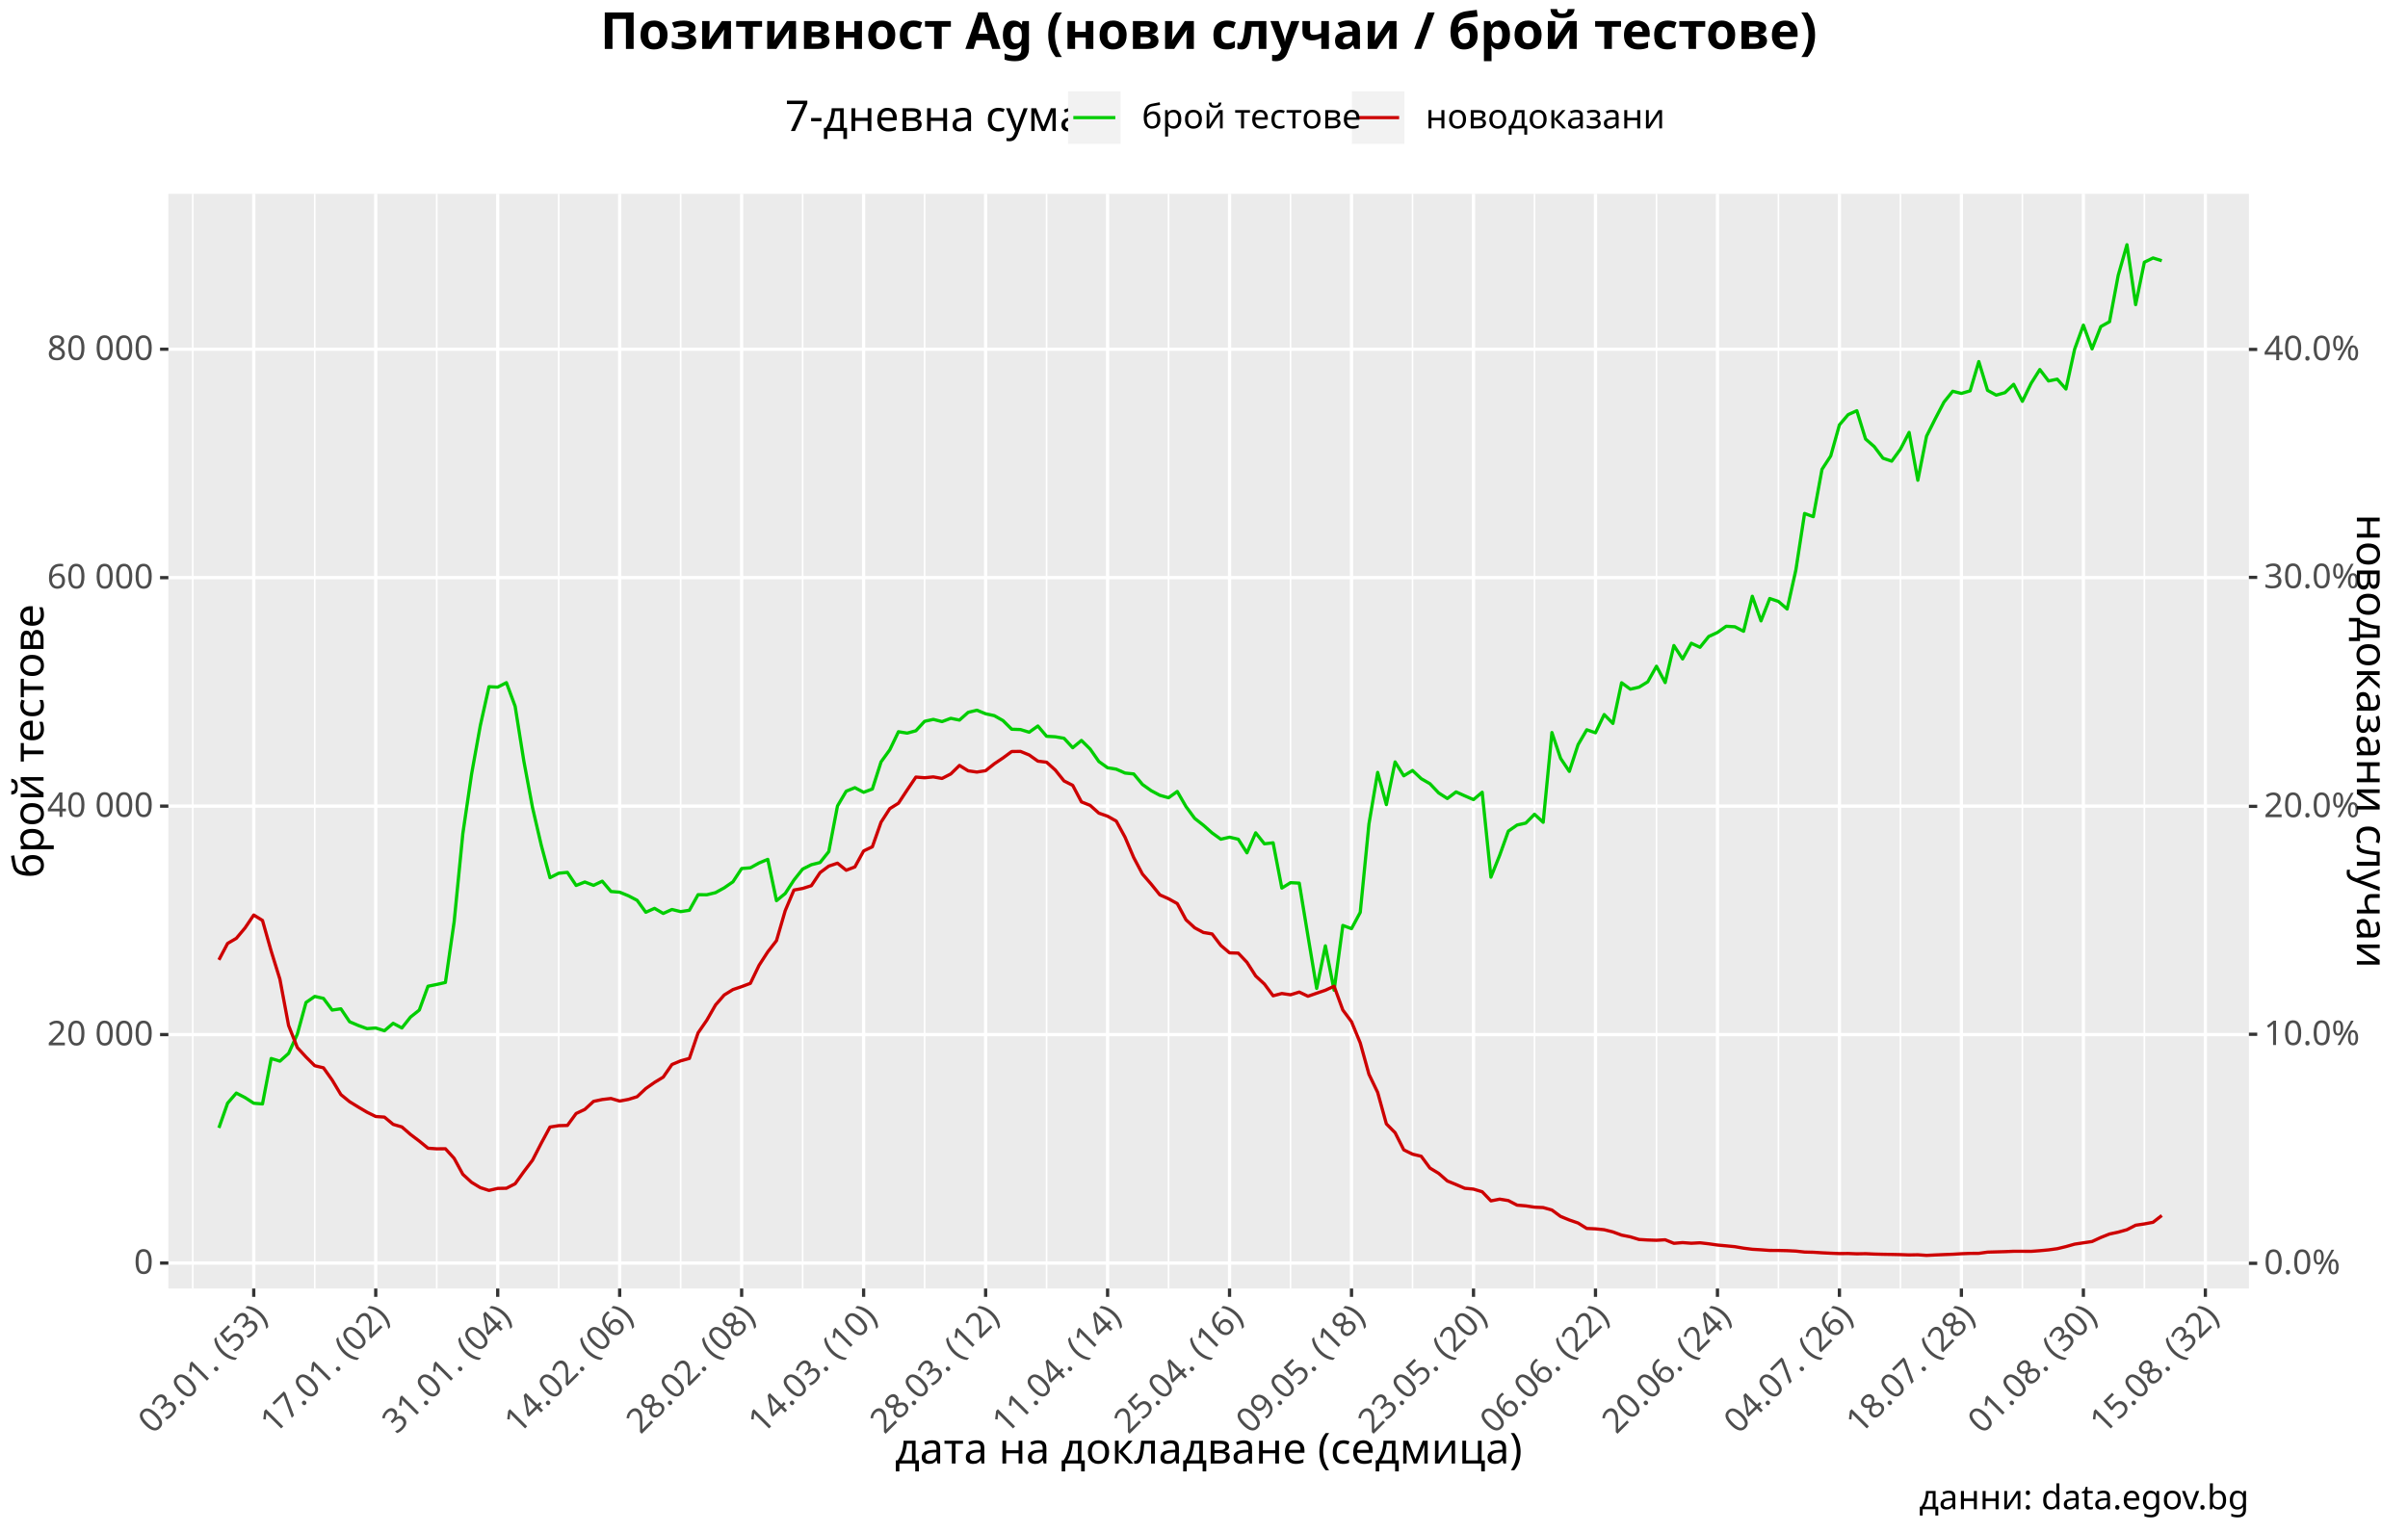
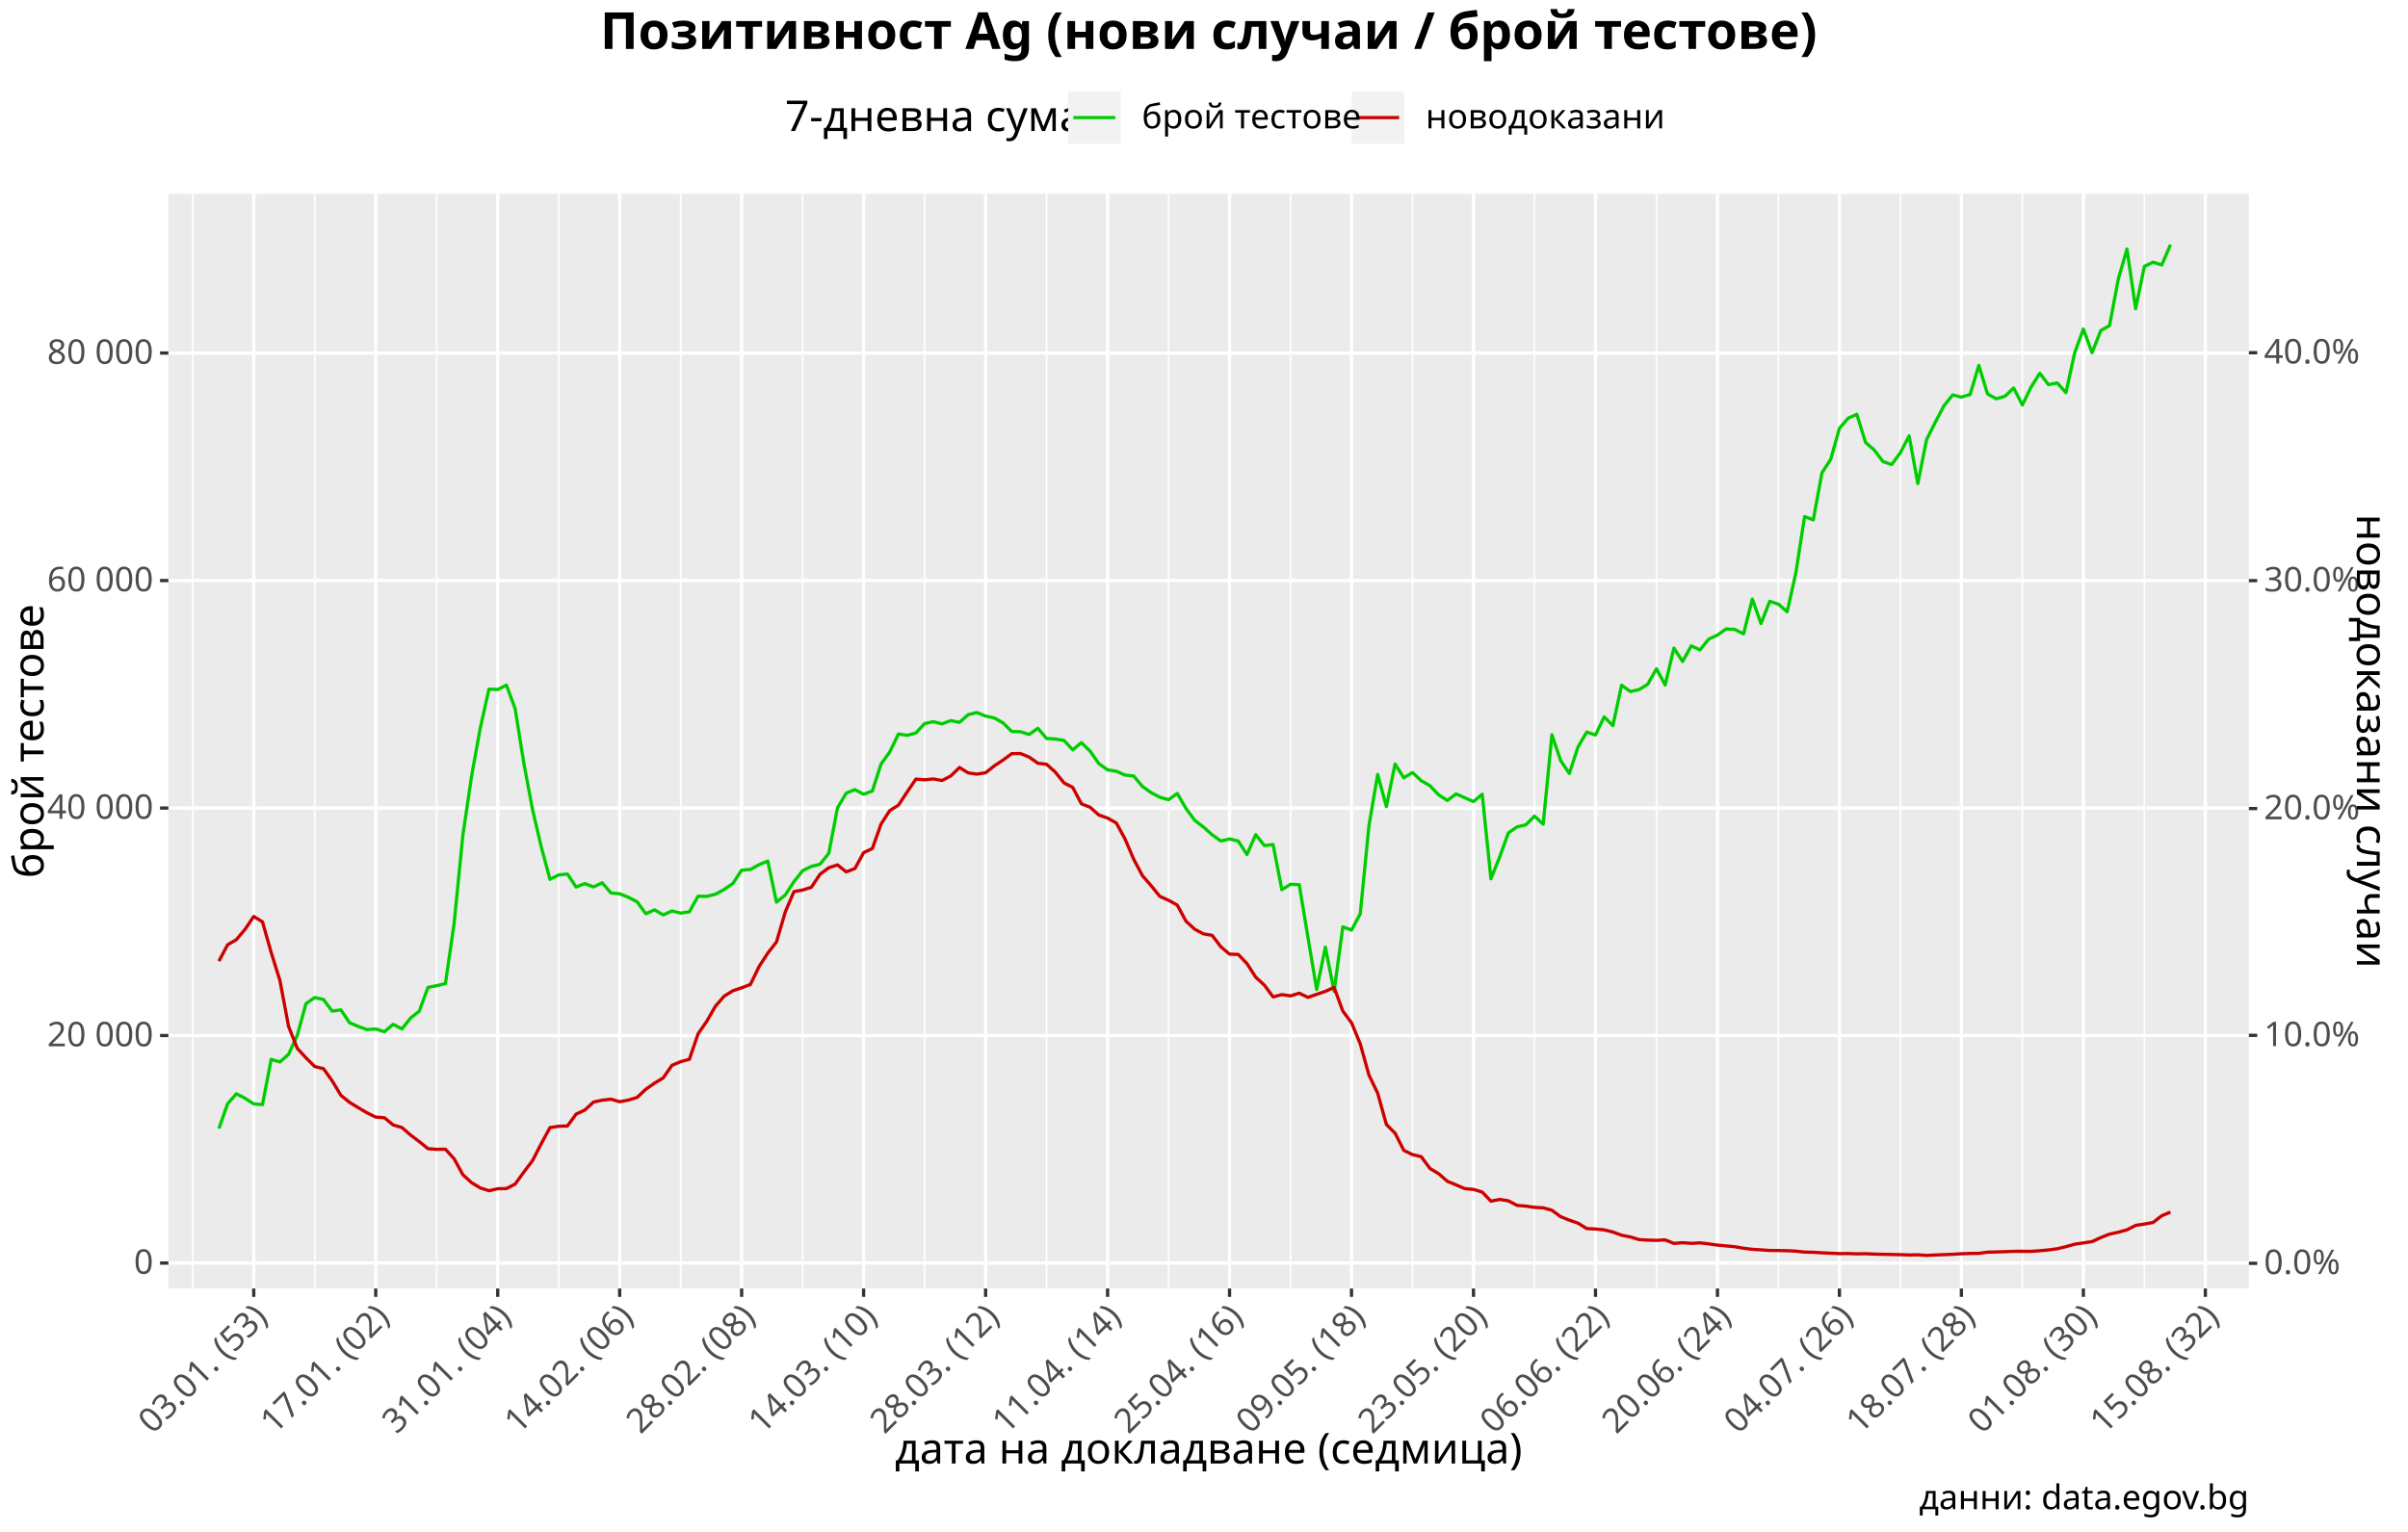
<svg xmlns="http://www.w3.org/2000/svg" class="svglite" viewBox="0 0 792.00 504.00">
  <defs>
    <style type="text/css">
    .svglite line, .svglite polyline, .svglite polygon, .svglite path, .svglite rect, .svglite circle {
      fill: none;
      stroke: #000000;
      stroke-linecap: round;
      stroke-linejoin: round;
      stroke-miterlimit: 10.00;
    }
  </style>
  </defs>
  <rect width="100%" height="100%" style="stroke: none; fill: #FFFFFF;" />
  <defs>
    <clipPath id="cpMC4wMHw3OTIuMDB8MC4wMHw1MDQuMDA=">
      <rect x="0.00" y="0.00" width="792.00" height="504.00" />
    </clipPath>
  </defs>
  <g clip-path="url(#cpMC4wMHw3OTIuMDB8MC4wMHw1MDQuMDA=)">
    <rect x="-0" y="-0" width="792.00" height="504.00" style="stroke-width: 1.07; stroke: #FFFFFF; fill: #FFFFFF;" />
  </g>
  <defs>
    <clipPath id="cpNTUuMzh8NzM5LjY3fDYzLjc3fDQyMy45Mg==">
      <rect x="55.38" y="63.77" width="684.30" height="360.15" />
    </clipPath>
  </defs>
  <g clip-path="url(#cpNTUuMzh8NzM5LjY3fDYzLjc3fDQyMy45Mg==)">
    <rect x="55.38" y="63.77" width="684.30" height="360.15" style="stroke-width: 1.07; stroke: none; fill: #EBEBEB;" />
    <polyline points="63.40,423.92 63.40,63.77 " style="stroke-width: 0.53; stroke: #FFFFFF; stroke-linecap: butt;" />
    <polyline points="103.52,423.92 103.52,63.77 " style="stroke-width: 0.53; stroke: #FFFFFF; stroke-linecap: butt;" />
    <polyline points="143.64,423.92 143.64,63.77 " style="stroke-width: 0.53; stroke: #FFFFFF; stroke-linecap: butt;" />
    <polyline points="183.76,423.92 183.76,63.77 " style="stroke-width: 0.53; stroke: #FFFFFF; stroke-linecap: butt;" />
    <polyline points="223.87,423.92 223.87,63.77 " style="stroke-width: 0.53; stroke: #FFFFFF; stroke-linecap: butt;" />
    <polyline points="263.99,423.92 263.99,63.77 " style="stroke-width: 0.53; stroke: #FFFFFF; stroke-linecap: butt;" />
    <polyline points="304.11,423.92 304.11,63.77 " style="stroke-width: 0.53; stroke: #FFFFFF; stroke-linecap: butt;" />
    <polyline points="344.23,423.92 344.23,63.77 " style="stroke-width: 0.53; stroke: #FFFFFF; stroke-linecap: butt;" />
    <polyline points="384.34,423.92 384.34,63.77 " style="stroke-width: 0.53; stroke: #FFFFFF; stroke-linecap: butt;" />
    <polyline points="424.46,423.92 424.46,63.77 " style="stroke-width: 0.53; stroke: #FFFFFF; stroke-linecap: butt;" />
    <polyline points="464.58,423.92 464.58,63.77 " style="stroke-width: 0.53; stroke: #FFFFFF; stroke-linecap: butt;" />
    <polyline points="504.70,423.92 504.70,63.77 " style="stroke-width: 0.53; stroke: #FFFFFF; stroke-linecap: butt;" />
    <polyline points="544.82,423.92 544.82,63.77 " style="stroke-width: 0.53; stroke: #FFFFFF; stroke-linecap: butt;" />
    <polyline points="584.93,423.92 584.93,63.77 " style="stroke-width: 0.53; stroke: #FFFFFF; stroke-linecap: butt;" />
    <polyline points="625.05,423.92 625.05,63.77 " style="stroke-width: 0.53; stroke: #FFFFFF; stroke-linecap: butt;" />
    <polyline points="665.17,423.92 665.17,63.77 " style="stroke-width: 0.53; stroke: #FFFFFF; stroke-linecap: butt;" />
    <polyline points="705.29,423.92 705.29,63.77 " style="stroke-width: 0.53; stroke: #FFFFFF; stroke-linecap: butt;" />
    <polyline points="55.38,415.54 739.67,415.54 " style="stroke-width: 1.07; stroke: #FFFFFF; stroke-linecap: butt;" />
-     <polyline points="55.38,340.38 739.67,340.38 " style="stroke-width: 1.07; stroke: #FFFFFF; stroke-linecap: butt;" />
-     <polyline points="55.38,265.22 739.67,265.22 " style="stroke-width: 1.07; stroke: #FFFFFF; stroke-linecap: butt;" />
-     <polyline points="55.38,190.05 739.67,190.05 " style="stroke-width: 1.07; stroke: #FFFFFF; stroke-linecap: butt;" />
-     <polyline points="55.38,114.89 739.67,114.89 " style="stroke-width: 1.07; stroke: #FFFFFF; stroke-linecap: butt;" />
+     <polyline points="55.38,340.69 739.67,340.69 " style="stroke-width: 1.07; stroke: #FFFFFF; stroke-linecap: butt;" />
+     <polyline points="55.38,265.85 739.67,265.85 " style="stroke-width: 1.07; stroke: #FFFFFF; stroke-linecap: butt;" />
+     <polyline points="55.38,191.00 739.67,191.00 " style="stroke-width: 1.07; stroke: #FFFFFF; stroke-linecap: butt;" />
+     <polyline points="55.38,116.15 739.67,116.15 " style="stroke-width: 1.07; stroke: #FFFFFF; stroke-linecap: butt;" />
    <polyline points="83.46,423.92 83.46,63.77 " style="stroke-width: 1.07; stroke: #FFFFFF; stroke-linecap: butt;" />
    <polyline points="123.58,423.92 123.58,63.77 " style="stroke-width: 1.07; stroke: #FFFFFF; stroke-linecap: butt;" />
    <polyline points="163.70,423.92 163.70,63.77 " style="stroke-width: 1.07; stroke: #FFFFFF; stroke-linecap: butt;" />
    <polyline points="203.81,423.92 203.81,63.77 " style="stroke-width: 1.07; stroke: #FFFFFF; stroke-linecap: butt;" />
    <polyline points="243.93,423.92 243.93,63.77 " style="stroke-width: 1.07; stroke: #FFFFFF; stroke-linecap: butt;" />
    <polyline points="284.05,423.92 284.05,63.77 " style="stroke-width: 1.07; stroke: #FFFFFF; stroke-linecap: butt;" />
    <polyline points="324.17,423.92 324.17,63.77 " style="stroke-width: 1.07; stroke: #FFFFFF; stroke-linecap: butt;" />
    <polyline points="364.29,423.92 364.29,63.77 " style="stroke-width: 1.07; stroke: #FFFFFF; stroke-linecap: butt;" />
    <polyline points="404.40,423.92 404.40,63.77 " style="stroke-width: 1.07; stroke: #FFFFFF; stroke-linecap: butt;" />
    <polyline points="444.52,423.92 444.52,63.77 " style="stroke-width: 1.07; stroke: #FFFFFF; stroke-linecap: butt;" />
    <polyline points="484.64,423.92 484.64,63.77 " style="stroke-width: 1.07; stroke: #FFFFFF; stroke-linecap: butt;" />
    <polyline points="524.76,423.92 524.76,63.77 " style="stroke-width: 1.07; stroke: #FFFFFF; stroke-linecap: butt;" />
    <polyline points="564.88,423.92 564.88,63.77 " style="stroke-width: 1.07; stroke: #FFFFFF; stroke-linecap: butt;" />
    <polyline points="604.99,423.92 604.99,63.77 " style="stroke-width: 1.07; stroke: #FFFFFF; stroke-linecap: butt;" />
    <polyline points="645.11,423.92 645.11,63.77 " style="stroke-width: 1.07; stroke: #FFFFFF; stroke-linecap: butt;" />
    <polyline points="685.23,423.92 685.23,63.77 " style="stroke-width: 1.07; stroke: #FFFFFF; stroke-linecap: butt;" />
    <polyline points="725.35,423.92 725.35,63.77 " style="stroke-width: 1.07; stroke: #FFFFFF; stroke-linecap: butt;" />
-     <polyline points="72.00,371.08 74.86,362.94 77.73,359.62 80.60,361.11 83.46,362.97 86.33,363.19 89.19,348.25 92.06,349.12 94.92,346.57 97.79,340.25 100.65,329.82 103.52,327.82 106.39,328.47 109.25,332.31 112.12,331.90 114.98,336.15 117.85,337.38 120.71,338.42 123.58,338.21 126.44,339.12 129.31,336.67 132.18,338.20 135.04,334.59 137.91,332.31 140.77,324.47 143.64,323.89 146.50,323.23 149.37,303.26 152.23,274.27 155.10,254.69 157.97,238.74 160.83,225.92 163.70,226.07 166.56,224.60 169.43,232.37 172.29,250.38 175.16,265.76 178.02,278.05 180.89,288.76 183.76,287.30 186.62,287.01 189.49,291.31 192.35,290.18 195.22,291.28 198.08,289.91 200.95,293.30 203.81,293.53 206.68,294.71 209.55,296.20 212.41,300.13 215.28,298.85 218.14,300.52 221.01,299.22 223.87,299.92 226.74,299.48 229.60,294.35 232.47,294.38 235.34,293.68 238.20,292.10 241.07,290.11 243.93,285.74 246.80,285.51 249.66,283.92 252.53,282.73 255.39,296.32 258.26,293.96 261.13,289.54 263.99,285.93 266.86,284.49 269.72,283.77 272.59,280.18 275.45,265.17 278.32,260.30 281.18,259.15 284.05,260.67 286.92,259.59 289.78,250.66 292.65,246.69 295.51,240.74 298.38,241.20 301.24,240.42 304.11,237.31 306.97,236.68 309.84,237.41 312.71,236.33 315.57,236.91 318.44,234.36 321.30,233.66 324.17,234.83 327.03,235.45 329.90,237.08 332.76,239.92 335.63,240.02 338.50,240.90 341.36,238.86 344.23,242.24 347.09,242.40 349.96,242.89 352.82,246.00 355.69,243.61 358.55,246.43 361.42,250.54 364.29,252.60 367.15,253.06 370.02,254.33 372.88,254.63 375.75,258.08 378.61,260.12 381.48,261.65 384.34,262.46 387.21,260.40 390.08,265.37 392.94,269.25 395.81,271.50 398.67,274.04 401.54,276.10 404.40,275.43 407.27,276.11 410.13,280.58 413.00,274.00 415.87,277.62 418.73,277.28 421.60,292.18 424.46,290.40 427.33,290.55 430.19,307.94 433.06,325.17 435.92,311.18 438.79,325.78 441.66,304.47 444.52,305.53 447.39,300.16 450.25,271.09 453.12,254.12 455.98,264.72 458.85,250.68 461.71,255.24 464.58,253.49 467.45,256.19 470.31,257.84 473.18,260.87 476.04,262.71 478.91,260.54 481.77,261.83 484.64,263.07 487.50,260.65 490.37,288.59 493.24,281.41 496.10,273.44 498.97,271.44 501.83,270.80 504.70,267.89 507.56,270.53 510.43,241.01 513.29,249.51 516.16,253.79 519.03,245.01 521.89,240.10 524.76,241.09 527.62,235.09 530.49,238.01 533.35,224.63 536.22,226.73 539.09,226.08 541.95,224.32 544.82,219.19 547.68,224.57 550.55,212.38 553.41,216.79 556.28,211.63 559.14,212.96 562.01,209.40 564.88,208.08 567.74,206.04 570.61,206.21 573.47,207.69 576.34,196.17 579.20,204.27 582.07,196.91 584.93,197.87 587.80,200.37 590.67,187.52 593.53,168.93 596.40,169.99 599.26,154.42 602.13,150.01 604.99,139.78 607.86,136.42 610.72,135.13 613.59,144.43 616.46,146.95 619.32,150.75 622.19,151.72 625.05,147.80 627.92,142.26 630.78,158.00 633.65,143.51 636.51,137.78 639.38,132.29 642.25,128.72 645.11,129.44 647.98,128.59 650.84,118.96 653.71,128.42 656.57,130.00 659.44,129.18 662.30,126.44 665.17,132.04 668.04,126.12 670.90,121.58 673.77,125.34 676.63,124.75 679.50,127.99 682.36,114.86 685.23,106.96 688.09,114.78 690.96,107.45 693.83,105.85 696.69,90.58 699.56,80.52 702.42,100.23 705.29,86.27 708.15,84.87 711.02,85.78 " style="stroke-width: 1.07; stroke: #00CD00; stroke-linecap: butt;" />
-     <polyline points="72.00,315.79 74.86,310.39 77.73,308.71 80.60,305.28 83.46,301.04 86.33,302.82 89.19,312.91 92.06,322.16 94.92,337.40 97.79,344.64 100.65,347.76 103.52,350.62 106.39,351.31 109.25,355.34 112.12,360.12 114.98,362.46 117.85,364.22 120.71,365.91 123.58,367.33 126.44,367.53 129.31,369.92 132.18,370.76 135.04,373.25 137.91,375.42 140.77,377.76 143.64,377.97 146.50,377.94 149.37,381.10 152.23,386.35 155.10,388.99 157.97,390.73 160.83,391.65 163.70,390.99 166.56,390.94 169.43,389.46 172.29,385.49 175.16,381.69 178.02,376.12 180.89,370.80 183.76,370.34 186.62,370.27 189.49,366.34 192.35,365.00 195.22,362.35 198.08,361.74 200.95,361.40 203.81,362.25 206.68,361.70 209.55,360.82 212.41,358.12 215.28,356.11 218.14,354.37 221.01,350.22 223.87,349.02 226.74,348.22 229.60,339.81 232.47,335.65 235.34,330.63 238.20,327.35 241.07,325.57 243.93,324.60 246.80,323.52 249.66,317.59 252.53,313.15 255.39,309.47 258.26,299.61 261.13,292.82 263.99,292.30 266.86,291.39 269.72,287.09 272.59,284.95 275.45,283.99 278.32,286.31 281.18,285.21 284.05,279.96 286.92,278.59 289.78,270.50 292.65,266.05 295.51,264.25 298.38,259.89 301.24,255.66 304.11,255.88 306.97,255.60 309.84,256.11 312.71,254.63 315.57,251.83 318.44,253.60 321.30,254.01 324.17,253.56 327.03,251.29 329.90,249.36 332.76,247.25 335.63,247.21 338.50,248.38 341.36,250.41 344.23,250.77 347.09,253.34 349.96,256.93 352.82,258.38 355.69,263.82 358.55,264.96 361.42,267.52 364.29,268.53 367.15,270.14 370.02,275.42 372.88,282.13 375.75,287.55 378.61,290.86 381.48,294.41 384.34,295.69 387.21,297.28 390.08,302.61 392.94,305.25 395.81,306.79 398.67,307.27 401.54,311.05 404.40,313.49 407.27,313.58 410.13,316.60 413.00,321.09 415.87,323.75 418.73,327.61 421.60,326.86 424.46,327.28 427.33,326.39 430.19,327.76 433.06,326.77 435.92,325.79 438.79,324.47 441.66,332.30 444.52,336.15 447.39,343.12 450.25,353.42 453.12,359.41 455.98,369.75 458.85,372.65 461.71,378.31 464.58,379.72 467.45,380.41 470.31,384.29 473.18,386.03 476.04,388.54 478.91,389.72 481.77,390.95 484.64,391.22 487.50,392.09 490.37,395.09 493.24,394.52 496.10,394.99 498.97,396.49 501.83,396.73 504.70,397.16 507.56,397.29 510.43,398.10 513.29,400.21 516.16,401.38 519.03,402.37 521.89,404.16 524.76,404.29 527.62,404.58 530.49,405.30 533.35,406.35 536.22,406.92 539.09,407.79 541.95,407.96 544.82,408.05 547.68,407.89 550.55,409.05 553.41,408.82 556.28,409.03 559.14,408.88 562.01,409.21 564.88,409.62 567.74,409.88 570.61,410.16 573.47,410.65 576.34,411.01 579.20,411.18 582.07,411.39 584.93,411.40 587.80,411.47 590.67,411.61 593.53,411.92 596.40,411.99 599.26,412.17 602.13,412.31 604.99,412.43 607.86,412.40 610.72,412.51 613.59,412.46 616.46,412.59 619.32,412.66 622.19,412.71 625.05,412.77 627.92,412.87 630.78,412.82 633.65,413.02 636.51,412.88 639.38,412.76 642.25,412.65 645.11,412.48 647.98,412.37 650.84,412.35 653.71,411.95 656.57,411.87 659.44,411.79 662.30,411.67 665.17,411.67 668.04,411.69 670.90,411.48 673.77,411.21 676.63,410.82 679.50,410.13 682.36,409.32 685.23,408.89 688.09,408.46 690.96,407.13 693.83,405.99 696.69,405.38 699.56,404.57 702.42,403.10 705.29,402.67 708.15,402.13 711.02,399.90 " style="stroke-width: 1.07; stroke: #CD0000; stroke-linecap: butt;" />
+     <polyline points="72.00,371.27 74.86,363.16 77.73,359.85 80.60,361.33 83.46,363.19 86.33,363.41 89.19,348.53 92.06,349.39 94.92,346.86 97.79,340.56 100.65,330.18 103.52,328.19 106.39,328.83 109.25,332.66 112.12,332.25 114.98,336.48 117.85,337.71 120.71,338.74 123.58,338.53 126.44,339.44 129.31,337.00 132.18,338.53 135.04,334.93 137.91,332.66 140.77,324.86 143.64,324.27 146.50,323.61 149.37,303.73 152.23,274.87 155.10,255.36 157.97,239.48 160.83,226.72 163.70,226.86 166.56,225.40 169.43,233.14 172.29,251.07 175.16,266.39 178.02,278.63 180.89,289.30 183.76,287.84 186.62,287.55 189.49,291.83 192.35,290.70 195.22,291.80 198.08,290.44 200.95,293.81 203.81,294.04 206.68,295.22 209.55,296.70 212.41,300.62 215.28,299.34 218.14,301.01 221.01,299.71 223.87,300.41 226.74,299.97 229.60,294.86 232.47,294.89 235.34,294.19 238.20,292.62 241.07,290.64 243.93,286.28 246.80,286.05 249.66,284.48 252.53,283.29 255.39,296.82 258.26,294.47 261.13,290.07 263.99,286.47 266.86,285.04 269.72,284.33 272.59,280.75 275.45,265.80 278.32,260.95 281.18,259.80 284.05,261.31 286.92,260.24 289.78,251.36 292.65,247.40 295.51,241.48 298.38,241.93 301.24,241.15 304.11,238.06 306.97,237.43 309.84,238.16 312.71,237.08 315.57,237.66 318.44,235.12 321.30,234.42 324.17,235.59 327.03,236.21 329.90,237.83 332.76,240.66 335.63,240.75 338.50,241.63 341.36,239.60 344.23,242.97 347.09,243.13 349.96,243.61 352.82,246.71 355.69,244.33 358.55,247.14 361.42,251.24 364.29,253.28 367.15,253.74 370.02,255.00 372.88,255.30 375.75,258.74 378.61,260.77 381.48,262.30 384.34,263.10 387.21,261.05 390.08,266.00 392.94,269.86 395.81,272.10 398.67,274.63 401.54,276.69 404.40,276.02 407.27,276.70 410.13,281.15 413.00,274.59 415.87,278.20 418.73,277.86 421.60,292.69 424.46,290.93 427.33,291.07 430.19,308.39 433.06,325.55 435.92,311.62 438.79,326.15 441.66,304.94 444.52,305.99 447.39,300.65 450.25,271.69 453.12,254.79 455.98,265.36 458.85,251.37 461.71,255.91 464.58,254.17 467.45,256.86 470.31,258.50 473.18,261.52 476.04,263.35 478.91,261.19 481.77,262.47 484.64,263.71 487.50,261.30 490.37,289.12 493.24,281.97 496.10,274.03 498.97,272.04 501.83,271.40 504.70,268.51 507.56,271.14 510.43,241.74 513.29,250.21 516.16,254.47 519.03,245.72 521.89,240.84 524.76,241.82 527.62,235.85 530.49,238.75 533.35,225.43 536.22,227.52 539.09,226.88 541.95,225.12 544.82,220.02 547.68,225.37 550.55,213.23 553.41,217.62 556.28,212.48 559.14,213.81 562.01,210.26 564.88,208.95 567.74,206.92 570.61,207.09 573.47,208.56 576.34,197.09 579.20,205.16 582.07,197.83 584.93,198.78 587.80,201.27 590.67,188.47 593.53,169.96 596.40,171.02 599.26,155.51 602.13,151.13 604.99,140.93 607.86,137.59 610.72,136.31 613.59,145.57 616.46,148.07 619.32,151.86 622.19,152.83 625.05,148.93 627.92,143.41 630.78,159.08 633.65,144.65 636.51,138.95 639.38,133.48 642.25,129.93 645.11,130.64 647.98,129.79 650.84,120.21 653.71,129.62 656.57,131.19 659.44,130.38 662.30,127.65 665.17,133.23 668.04,127.33 670.90,122.81 673.77,126.55 676.63,125.97 679.50,129.19 682.36,116.12 685.23,108.25 688.09,116.04 690.96,108.74 693.83,107.14 696.69,91.94 699.56,81.93 702.42,101.55 705.29,87.64 708.15,86.25 711.02,87.16 713.88,80.52 " style="stroke-width: 1.07; stroke: #00CD00; stroke-linecap: butt;" />
+     <polyline points="72.00,316.21 74.86,310.83 77.73,309.16 80.60,305.74 83.46,301.52 86.33,303.29 89.19,313.34 92.06,322.55 94.92,337.72 97.79,344.93 100.65,348.04 103.52,350.89 106.39,351.58 109.25,355.59 112.12,360.36 114.98,362.68 117.85,364.44 120.71,366.12 123.58,367.53 126.44,367.73 129.31,370.11 132.18,370.95 135.04,373.43 137.91,375.59 140.77,377.92 143.64,378.13 146.50,378.09 149.37,381.25 152.23,386.47 155.10,389.10 157.97,390.83 160.83,391.75 163.70,391.09 166.56,391.04 169.43,389.57 172.29,385.62 175.16,381.83 178.02,376.28 180.89,370.99 183.76,370.53 186.62,370.46 189.49,366.54 192.35,365.21 195.22,362.57 198.08,361.96 200.95,361.63 203.81,362.47 206.68,361.93 209.55,361.05 212.41,358.36 215.28,356.36 218.14,354.62 221.01,350.49 223.87,349.29 226.74,348.51 229.60,340.13 232.47,335.98 235.34,330.99 238.20,327.72 241.07,325.95 243.93,324.98 246.80,323.91 249.66,318.00 252.53,313.58 255.39,309.91 258.26,300.09 261.13,293.34 263.99,292.82 266.86,291.91 269.72,287.63 272.59,285.49 275.45,284.54 278.32,286.85 281.18,285.76 284.05,280.52 286.92,279.17 289.78,271.11 292.65,266.68 295.51,264.89 298.38,260.54 301.24,256.33 304.11,256.55 306.97,256.27 309.84,256.78 312.71,255.30 315.57,252.51 318.44,254.28 321.30,254.69 324.17,254.23 327.03,251.98 329.90,250.06 332.76,247.96 335.63,247.91 338.50,249.08 341.36,251.10 344.23,251.46 347.09,254.02 349.96,257.59 352.82,259.04 355.69,264.46 358.55,265.59 361.42,268.14 364.29,269.15 367.15,270.75 370.02,276.01 372.88,282.69 375.75,288.09 378.61,291.39 381.48,294.92 384.34,296.19 387.21,297.78 390.08,303.08 392.94,305.71 395.81,307.24 398.67,307.72 401.54,311.49 404.40,313.91 407.27,314.01 410.13,317.02 413.00,321.48 415.87,324.13 418.73,327.98 421.60,327.23 424.46,327.65 427.33,326.76 430.19,328.13 433.06,327.14 435.92,326.16 438.79,324.85 441.66,332.65 444.52,336.48 447.39,343.43 450.25,353.68 453.12,359.64 455.98,369.94 458.85,372.83 461.71,378.46 464.58,379.87 467.45,380.55 470.31,384.42 473.18,386.15 476.04,388.65 478.91,389.83 481.77,391.06 484.64,391.32 487.50,392.19 490.37,395.18 493.24,394.61 496.10,395.07 498.97,396.57 501.83,396.81 504.70,397.23 507.56,397.37 510.43,398.17 513.29,400.28 516.16,401.44 519.03,402.43 521.89,404.21 524.76,404.34 527.62,404.63 530.49,405.34 533.35,406.39 536.22,406.96 539.09,407.82 541.95,408.00 544.82,408.08 547.68,407.93 550.55,409.08 553.41,408.85 556.28,409.06 559.14,408.90 562.01,409.24 564.88,409.64 567.74,409.90 570.61,410.18 573.47,410.67 576.34,411.03 579.20,411.20 582.07,411.41 584.93,411.42 587.80,411.49 590.67,411.63 593.53,411.94 596.40,412.00 599.26,412.18 602.13,412.32 604.99,412.44 607.86,412.42 610.72,412.52 613.59,412.47 616.46,412.60 619.32,412.67 622.19,412.73 625.05,412.78 627.92,412.89 630.78,412.83 633.65,413.03 636.51,412.89 639.38,412.77 642.25,412.66 645.11,412.49 647.98,412.39 650.84,412.36 653.71,411.97 656.57,411.89 659.44,411.81 662.30,411.69 665.17,411.68 668.04,411.70 670.90,411.49 673.77,411.23 676.63,410.84 679.50,410.15 682.36,409.35 685.23,408.91 688.09,408.49 690.96,407.16 693.83,406.03 696.69,405.42 699.56,404.62 702.42,403.15 705.29,402.72 708.15,402.19 711.02,399.97 713.88,398.78 " style="stroke-width: 1.07; stroke: #CD0000; stroke-linecap: butt;" />
  </g>
  <g clip-path="url(#cpMC4wMHw3OTIuMDB8MC4wMHw1MDQuMDA=)">
    <text x="50.45" y="419.08" text-anchor="end" style="font-size: 11.20px; fill: #4D4D4D; font-family: Calibri;" textLength="5.67px" lengthAdjust="spacingAndGlyphs">0</text>
-     <text x="50.45" y="343.91" text-anchor="end" style="font-size: 11.20px; fill: #4D4D4D; font-family: Calibri;" textLength="30.90px" lengthAdjust="spacingAndGlyphs">20 000</text>
-     <text x="50.45" y="268.75" text-anchor="end" style="font-size: 11.20px; fill: #4D4D4D; font-family: Calibri;" textLength="30.90px" lengthAdjust="spacingAndGlyphs">40 000</text>
-     <text x="50.45" y="193.59" text-anchor="end" style="font-size: 11.20px; fill: #4D4D4D; font-family: Calibri;" textLength="30.90px" lengthAdjust="spacingAndGlyphs">60 000</text>
-     <text x="50.45" y="118.43" text-anchor="end" style="font-size: 11.20px; fill: #4D4D4D; font-family: Calibri;" textLength="30.90px" lengthAdjust="spacingAndGlyphs">80 000</text>
+     <text x="50.45" y="344.23" text-anchor="end" style="font-size: 11.20px; fill: #4D4D4D; font-family: Calibri;" textLength="30.90px" lengthAdjust="spacingAndGlyphs">20 000</text>
+     <text x="50.45" y="269.38" text-anchor="end" style="font-size: 11.20px; fill: #4D4D4D; font-family: Calibri;" textLength="30.90px" lengthAdjust="spacingAndGlyphs">40 000</text>
+     <text x="50.45" y="194.53" text-anchor="end" style="font-size: 11.20px; fill: #4D4D4D; font-family: Calibri;" textLength="30.90px" lengthAdjust="spacingAndGlyphs">60 000</text>
+     <text x="50.45" y="119.69" text-anchor="end" style="font-size: 11.20px; fill: #4D4D4D; font-family: Calibri;" textLength="30.90px" lengthAdjust="spacingAndGlyphs">80 000</text>
    <polyline points="52.64,415.54 55.38,415.54 " style="stroke-width: 1.07; stroke: #333333; stroke-linecap: butt;" />
-     <polyline points="52.64,340.38 55.38,340.38 " style="stroke-width: 1.07; stroke: #333333; stroke-linecap: butt;" />
-     <polyline points="52.64,265.22 55.38,265.22 " style="stroke-width: 1.07; stroke: #333333; stroke-linecap: butt;" />
-     <polyline points="52.64,190.05 55.38,190.05 " style="stroke-width: 1.07; stroke: #333333; stroke-linecap: butt;" />
-     <polyline points="52.64,114.89 55.38,114.89 " style="stroke-width: 1.07; stroke: #333333; stroke-linecap: butt;" />
+     <polyline points="52.64,340.69 55.38,340.69 " style="stroke-width: 1.07; stroke: #333333; stroke-linecap: butt;" />
+     <polyline points="52.64,265.85 55.38,265.85 " style="stroke-width: 1.07; stroke: #333333; stroke-linecap: butt;" />
+     <polyline points="52.64,191.00 55.38,191.00 " style="stroke-width: 1.07; stroke: #333333; stroke-linecap: butt;" />
+     <polyline points="52.64,116.15 55.38,116.15 " style="stroke-width: 1.07; stroke: #333333; stroke-linecap: butt;" />
    <polyline points="739.67,415.63 742.41,415.63 " style="stroke-width: 1.07; stroke: #333333; stroke-linecap: butt;" />
-     <polyline points="739.67,340.28 742.41,340.28 " style="stroke-width: 1.07; stroke: #333333; stroke-linecap: butt;" />
-     <polyline points="739.67,265.29 742.41,265.29 " style="stroke-width: 1.07; stroke: #333333; stroke-linecap: butt;" />
-     <polyline points="739.67,189.95 742.41,189.95 " style="stroke-width: 1.07; stroke: #333333; stroke-linecap: butt;" />
-     <polyline points="739.67,114.96 742.41,114.96 " style="stroke-width: 1.07; stroke: #333333; stroke-linecap: butt;" />
+     <polyline points="739.67,340.64 742.41,340.64 " style="stroke-width: 1.07; stroke: #333333; stroke-linecap: butt;" />
+     <polyline points="739.67,266.02 742.41,266.02 " style="stroke-width: 1.07; stroke: #333333; stroke-linecap: butt;" />
+     <polyline points="739.67,191.03 742.41,191.03 " style="stroke-width: 1.07; stroke: #333333; stroke-linecap: butt;" />
+     <polyline points="739.67,116.05 742.41,116.05 " style="stroke-width: 1.07; stroke: #333333; stroke-linecap: butt;" />
    <text x="744.61" y="419.16" style="font-size: 11.20px; fill: #4D4D4D; font-family: Calibri;" textLength="22.17px" lengthAdjust="spacingAndGlyphs">0.0%</text>
-     <text x="744.61" y="343.81" style="font-size: 11.20px; fill: #4D4D4D; font-family: Calibri;" textLength="27.84px" lengthAdjust="spacingAndGlyphs">10.0%</text>
-     <text x="744.61" y="268.83" style="font-size: 11.20px; fill: #4D4D4D; font-family: Calibri;" textLength="27.84px" lengthAdjust="spacingAndGlyphs">20.0%</text>
-     <text x="744.61" y="193.48" style="font-size: 11.20px; fill: #4D4D4D; font-family: Calibri;" textLength="27.84px" lengthAdjust="spacingAndGlyphs">30.0%</text>
-     <text x="744.61" y="118.50" style="font-size: 11.20px; fill: #4D4D4D; font-family: Calibri;" textLength="27.84px" lengthAdjust="spacingAndGlyphs">40.0%</text>
+     <text x="744.61" y="344.18" style="font-size: 11.20px; fill: #4D4D4D; font-family: Calibri;" textLength="27.84px" lengthAdjust="spacingAndGlyphs">10.0%</text>
+     <text x="744.61" y="269.55" style="font-size: 11.20px; fill: #4D4D4D; font-family: Calibri;" textLength="27.84px" lengthAdjust="spacingAndGlyphs">20.0%</text>
+     <text x="744.61" y="194.57" style="font-size: 11.20px; fill: #4D4D4D; font-family: Calibri;" textLength="27.84px" lengthAdjust="spacingAndGlyphs">30.0%</text>
+     <text x="744.61" y="119.58" style="font-size: 11.20px; fill: #4D4D4D; font-family: Calibri;" textLength="27.84px" lengthAdjust="spacingAndGlyphs">40.0%</text>
    <polyline points="83.46,426.66 83.46,423.92 " style="stroke-width: 1.07; stroke: #333333; stroke-linecap: butt;" />
    <polyline points="123.58,426.66 123.58,423.92 " style="stroke-width: 1.07; stroke: #333333; stroke-linecap: butt;" />
    <polyline points="163.70,426.66 163.70,423.92 " style="stroke-width: 1.07; stroke: #333333; stroke-linecap: butt;" />
    <polyline points="203.81,426.66 203.81,423.92 " style="stroke-width: 1.07; stroke: #333333; stroke-linecap: butt;" />
    <polyline points="243.93,426.66 243.93,423.92 " style="stroke-width: 1.07; stroke: #333333; stroke-linecap: butt;" />
    <polyline points="284.05,426.66 284.05,423.92 " style="stroke-width: 1.07; stroke: #333333; stroke-linecap: butt;" />
    <polyline points="324.17,426.66 324.17,423.92 " style="stroke-width: 1.07; stroke: #333333; stroke-linecap: butt;" />
    <polyline points="364.29,426.66 364.29,423.92 " style="stroke-width: 1.07; stroke: #333333; stroke-linecap: butt;" />
    <polyline points="404.40,426.66 404.40,423.92 " style="stroke-width: 1.07; stroke: #333333; stroke-linecap: butt;" />
    <polyline points="444.52,426.66 444.52,423.92 " style="stroke-width: 1.07; stroke: #333333; stroke-linecap: butt;" />
    <polyline points="484.64,426.66 484.64,423.92 " style="stroke-width: 1.07; stroke: #333333; stroke-linecap: butt;" />
    <polyline points="524.76,426.66 524.76,423.92 " style="stroke-width: 1.07; stroke: #333333; stroke-linecap: butt;" />
    <polyline points="564.88,426.66 564.88,423.92 " style="stroke-width: 1.07; stroke: #333333; stroke-linecap: butt;" />
    <polyline points="604.99,426.66 604.99,423.92 " style="stroke-width: 1.07; stroke: #333333; stroke-linecap: butt;" />
    <polyline points="645.11,426.66 645.11,423.92 " style="stroke-width: 1.07; stroke: #333333; stroke-linecap: butt;" />
    <polyline points="685.23,426.66 685.23,423.92 " style="stroke-width: 1.07; stroke: #333333; stroke-linecap: butt;" />
    <polyline points="725.35,426.66 725.35,423.92 " style="stroke-width: 1.07; stroke: #333333; stroke-linecap: butt;" />
    <text transform="translate(88.46,433.85) rotate(-45)" text-anchor="end" style="font-size: 11.20px; fill: #4D4D4D; font-family: Calibri;" textLength="49.00px" lengthAdjust="spacingAndGlyphs">03.01. (53)</text>
    <text transform="translate(128.58,433.85) rotate(-45)" text-anchor="end" style="font-size: 11.20px; fill: #4D4D4D; font-family: Calibri;" textLength="49.00px" lengthAdjust="spacingAndGlyphs">17.01. (02)</text>
    <text transform="translate(168.70,433.85) rotate(-45)" text-anchor="end" style="font-size: 11.20px; fill: #4D4D4D; font-family: Calibri;" textLength="49.00px" lengthAdjust="spacingAndGlyphs">31.01. (04)</text>
    <text transform="translate(208.81,433.85) rotate(-45)" text-anchor="end" style="font-size: 11.20px; fill: #4D4D4D; font-family: Calibri;" textLength="49.00px" lengthAdjust="spacingAndGlyphs">14.02. (06)</text>
    <text transform="translate(248.93,433.85) rotate(-45)" text-anchor="end" style="font-size: 11.20px; fill: #4D4D4D; font-family: Calibri;" textLength="49.00px" lengthAdjust="spacingAndGlyphs">28.02. (08)</text>
    <text transform="translate(289.05,433.85) rotate(-45)" text-anchor="end" style="font-size: 11.20px; fill: #4D4D4D; font-family: Calibri;" textLength="49.00px" lengthAdjust="spacingAndGlyphs">14.03. (10)</text>
    <text transform="translate(329.17,433.85) rotate(-45)" text-anchor="end" style="font-size: 11.20px; fill: #4D4D4D; font-family: Calibri;" textLength="49.00px" lengthAdjust="spacingAndGlyphs">28.03. (12)</text>
    <text transform="translate(369.29,433.85) rotate(-45)" text-anchor="end" style="font-size: 11.20px; fill: #4D4D4D; font-family: Calibri;" textLength="49.00px" lengthAdjust="spacingAndGlyphs">11.04. (14)</text>
    <text transform="translate(409.40,433.85) rotate(-45)" text-anchor="end" style="font-size: 11.20px; fill: #4D4D4D; font-family: Calibri;" textLength="49.00px" lengthAdjust="spacingAndGlyphs">25.04. (16)</text>
    <text transform="translate(449.52,433.85) rotate(-45)" text-anchor="end" style="font-size: 11.20px; fill: #4D4D4D; font-family: Calibri;" textLength="49.00px" lengthAdjust="spacingAndGlyphs">09.05. (18)</text>
    <text transform="translate(489.64,433.85) rotate(-45)" text-anchor="end" style="font-size: 11.20px; fill: #4D4D4D; font-family: Calibri;" textLength="49.00px" lengthAdjust="spacingAndGlyphs">23.05. (20)</text>
    <text transform="translate(529.76,433.85) rotate(-45)" text-anchor="end" style="font-size: 11.20px; fill: #4D4D4D; font-family: Calibri;" textLength="49.00px" lengthAdjust="spacingAndGlyphs">06.06. (22)</text>
    <text transform="translate(569.87,433.85) rotate(-45)" text-anchor="end" style="font-size: 11.20px; fill: #4D4D4D; font-family: Calibri;" textLength="49.00px" lengthAdjust="spacingAndGlyphs">20.06. (24)</text>
    <text transform="translate(609.99,433.85) rotate(-45)" text-anchor="end" style="font-size: 11.20px; fill: #4D4D4D; font-family: Calibri;" textLength="49.00px" lengthAdjust="spacingAndGlyphs">04.07. (26)</text>
    <text transform="translate(650.11,433.85) rotate(-45)" text-anchor="end" style="font-size: 11.20px; fill: #4D4D4D; font-family: Calibri;" textLength="49.00px" lengthAdjust="spacingAndGlyphs">18.07. (28)</text>
    <text transform="translate(690.23,433.85) rotate(-45)" text-anchor="end" style="font-size: 11.20px; fill: #4D4D4D; font-family: Calibri;" textLength="49.00px" lengthAdjust="spacingAndGlyphs">01.08. (30)</text>
    <text transform="translate(730.35,433.85) rotate(-45)" text-anchor="end" style="font-size: 11.20px; fill: #4D4D4D; font-family: Calibri;" textLength="49.00px" lengthAdjust="spacingAndGlyphs">15.08. (32)</text>
    <text x="397.53" y="481.49" text-anchor="middle" style="font-size: 14.00px; font-family: Calibri;" textLength="181.99px" lengthAdjust="spacingAndGlyphs">дата на докладване (седмица)</text>
    <text transform="translate(14.32,243.84) rotate(-90)" text-anchor="middle" style="font-size: 14.00px; font-family: Calibri;" textLength="77.69px" lengthAdjust="spacingAndGlyphs">брой тестове</text>
    <text transform="translate(775.19,243.84) rotate(90)" text-anchor="middle" style="font-size: 14.00px; font-family: Calibri;" textLength="128.39px" lengthAdjust="spacingAndGlyphs">новодоказани случаи</text>
    <rect x="252.73" y="24.57" width="289.59" height="28.24" style="stroke-width: 1.07; stroke: none; fill: #FFFFFF;" />
    <text x="258.21" y="43.11" style="font-size: 14.00px; font-family: Calibri;" textLength="86.10px" lengthAdjust="spacingAndGlyphs">7-дневна сума</text>
    <rect x="351.29" y="30.05" width="17.28" height="17.28" style="stroke-width: 1.07; stroke: none; fill: #F2F2F2;" />
    <line x1="353.02" y1="38.69" x2="366.84" y2="38.69" style="stroke-width: 1.07; stroke: #00CD00; stroke-linecap: butt;" />
    <rect x="444.63" y="30.05" width="17.28" height="17.28" style="stroke-width: 1.07; stroke: none; fill: #F2F2F2;" />
    <line x1="446.35" y1="38.69" x2="460.18" y2="38.69" style="stroke-width: 1.07; stroke: #CD0000; stroke-linecap: butt;" />
    <text x="375.54" y="42.23" style="font-size: 11.20px; font-family: Calibri;" textLength="62.11px" lengthAdjust="spacingAndGlyphs">брой тестове</text>
    <text x="468.88" y="42.23" style="font-size: 11.20px; font-family: Calibri;" textLength="67.96px" lengthAdjust="spacingAndGlyphs">новодоказани</text>
    <text x="397.53" y="16.10" text-anchor="middle" style="font-size: 16.80px; font-weight: bold; font-family: Calibri;" textLength="326.91px" lengthAdjust="spacingAndGlyphs">Позитивност Ag (нови случаи / брой тестове)</text>
    <text x="739.67" y="496.53" text-anchor="end" style="font-size: 11.20px; font-family: Calibri;" textLength="94.05px" lengthAdjust="spacingAndGlyphs">данни: data.egov.bg</text>
  </g>
</svg>
